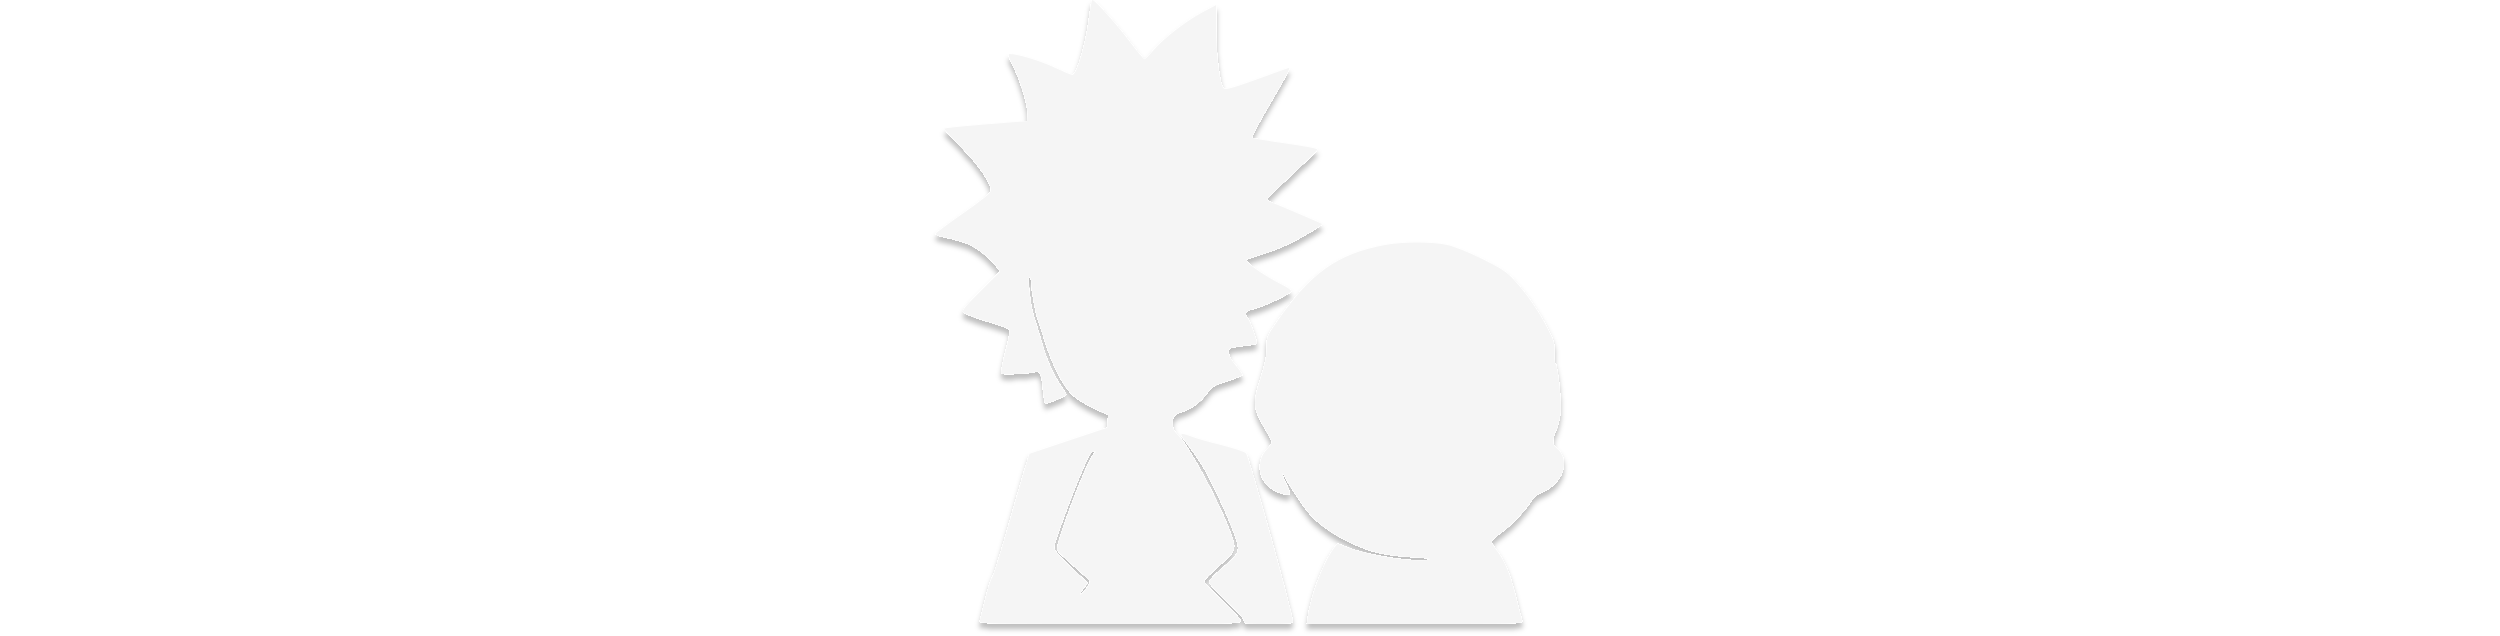
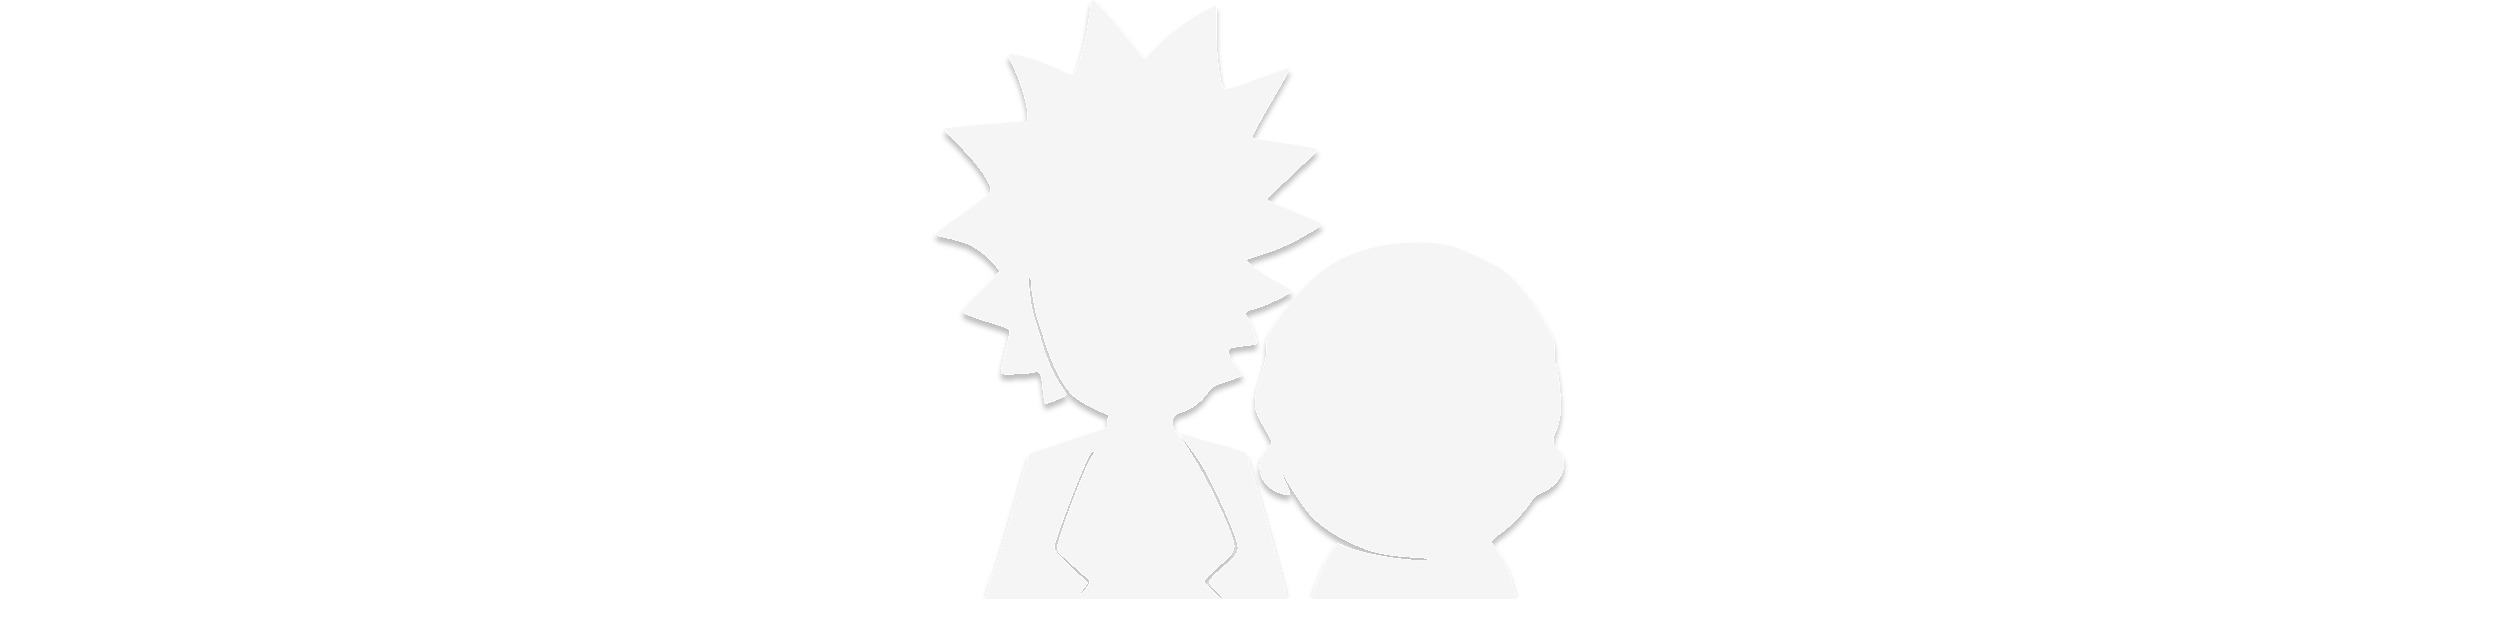
<svg xmlns="http://www.w3.org/2000/svg" width="1920" height="488" viewBox="0 0 1920 488" fill="none">
  <g filter="url(#filter0_d_1_4)">
    <path d="M836.537 12.983C834.128 33.059 827.034 57.553 823.554 57.553C822.617 57.553 816.193 54.876 809.367 51.663C798.392 46.577 781.661 41.491 775.504 41.491C773.898 41.491 774.701 43.901 778.583 51.797C784.472 63.709 789.825 82.314 789.156 88.738L788.755 93.021L776.709 93.958C741.642 96.635 725.179 98.241 725.179 98.91C725.179 99.445 731.068 105.736 738.296 113.097C751.814 126.749 761.718 141.338 761.049 146.424C760.781 148.298 753.956 153.919 739.902 163.69C728.525 171.587 719.022 178.68 718.755 179.35C718.487 180.019 719.959 180.956 722.101 181.491C736.422 184.57 742.579 186.577 747.665 189.522C754.625 193.671 761.852 199.828 765.466 204.914L768.143 208.661L753.152 223.518C740.571 236.099 738.43 238.643 740.036 240.115C741.107 241.052 749.137 244.13 757.971 246.807C766.804 249.484 774.567 252.295 775.237 252.964C775.906 253.633 774.835 260.459 772.292 269.828C770.017 278.528 768.544 286.157 768.946 286.826C769.615 288.031 791.699 286.96 795.313 285.622C798.659 284.417 799.998 287.629 800.934 298.203C801.47 304.36 802.273 309.58 802.808 309.846C803.879 310.517 818.87 304.091 818.87 303.02C818.87 302.62 817.13 299.809 814.988 296.731C808.831 287.763 804.682 278.528 800.801 265.679C798.927 258.987 796.116 250.019 794.778 245.602C793.305 241.186 791.833 235.163 791.565 232.218C789.692 218.031 789.424 212.811 790.762 212.811C791.432 212.811 792.101 215.086 792.101 217.763C792.235 223.786 795.179 239.847 797.187 245.602C797.99 247.744 800.533 255.641 802.808 263.002C808.296 280.268 816.193 295.794 823.019 302.62C826.231 305.831 833.191 310.383 839.883 313.46L851.126 318.68L850.725 323.632L850.323 328.586L820.476 338.489L790.629 348.527L786.747 361.242C784.606 368.336 778.583 389.35 773.229 408.088C767.875 426.692 762.789 442.753 761.986 443.556C761.183 444.359 758.774 451.587 756.766 459.751C754.759 467.782 752.885 475.545 752.483 476.75C751.814 479.025 757.168 479.159 852.197 479.159C947.359 479.159 952.713 479.025 952.713 476.75C952.713 475.545 946.422 468.585 938.659 461.358C930.896 454.13 924.605 447.438 924.605 446.367C924.605 445.43 929.424 440.478 935.179 435.392C949.902 422.811 950.036 422.008 944.013 406.615C933.841 380.784 912.024 340.898 903.993 333.403C901.45 330.994 900.513 328.718 900.513 325.106C900.513 319.617 901.718 318.28 908.544 316.003C915.504 313.728 922.33 308.509 927.015 301.951C930.762 296.731 932.368 295.794 942.674 292.582C948.965 290.574 954.051 288.431 954.051 287.897C954.051 287.228 951.642 283.748 948.697 280.268C942.942 273.308 941.871 268.356 945.753 267.151C946.957 266.75 951.642 266.08 956.059 265.545C960.475 265.144 964.491 264.474 965.026 264.073C966.231 263.537 959.405 244.532 957.799 243.862C957.263 243.595 956.728 242.39 956.728 241.052C956.728 239.446 958.602 238.241 963.42 237.036C971.718 234.895 991.527 225.392 991.527 223.652C991.527 222.849 988.984 220.975 985.906 219.369C968.774 210.669 954.854 200.631 957.665 199.025C958.2 198.757 963.152 197.151 968.506 195.545C973.86 193.939 982.56 190.593 987.913 188.183C997.149 184.034 1016.15 172.791 1015.35 171.988C1014.82 171.587 978.544 156.061 975.064 154.856C973.458 154.187 973.057 153.384 973.726 152.179C974.261 151.109 983.095 142.543 993.267 133.174C1003.31 123.671 1011.6 115.507 1011.6 114.971C1011.6 113.901 1003.3 112.428 978.812 108.948C969.978 107.61 962.215 106.271 961.68 105.736C961.011 105.201 967.168 93.422 975.332 79.637C988.583 57.017 991.126 52.199 989.787 52.199C989.52 52.199 978.544 56.08 965.428 60.899C946.288 67.859 941.068 69.197 939.73 67.859C936.785 64.914 933.974 42.83 933.974 23.021V3.881L923.133 9.637C910.418 16.463 893.42 29.713 885.523 38.948C882.578 42.562 879.5 45.507 878.966 45.507C878.295 45.507 873.209 39.35 867.454 31.721C857.551 18.604 840.82 0 838.946 0C838.41 0 837.34 5.889 836.537 12.983ZM840.284 348.393C835.332 352.275 810.036 419.063 812.043 422.543C812.713 423.747 818.468 429.235 824.892 434.857C831.451 440.478 836.938 445.698 837.206 446.501C837.474 447.304 835.868 450.249 833.592 453.059C831.451 455.87 829.577 457.342 829.577 456.405C829.577 455.602 830.781 453.193 832.388 451.319L835.198 447.706L822.349 435.66C813.382 427.227 809.5 422.677 809.5 420.535C809.5 416.252 824.759 375.296 834.128 354.283C836.403 349.196 838.277 346.653 839.883 346.653C842.024 346.787 842.024 346.921 840.284 348.393Z" fill="#F5F5F5" />
    <path d="M1064.34 188.05C1026.73 194.876 1005.98 209.732 979.083 249.484C973.194 258.05 972.792 259.121 972.792 267.419C972.792 273.843 971.454 280.134 967.974 290.974C962.085 309.311 962.352 313.594 970.783 327.915C974.129 333.537 976.806 338.892 976.806 339.56C976.806 340.363 975.066 342.906 972.792 345.315C965.697 352.944 965.832 364.722 973.194 372.619C977.477 377.036 987.514 381.185 990.191 379.445C990.86 379.044 989.923 375.965 988.183 372.485C986.309 369.139 984.837 365.392 984.972 364.187C984.972 362.849 985.64 363.25 986.443 365.392C988.718 370.344 999.292 386.673 1004.51 393.097C1014.82 405.946 1037.04 418.929 1057.78 424.417C1064.07 426.023 1075.18 427.495 1084.55 427.897C1093.38 428.298 1099.41 429.101 1097.93 429.637C1089.9 432.447 1052.96 427.227 1035.97 420.803L1027.13 417.457L1024.86 420.535C1016.42 431.644 1006.79 456.941 1004.38 474.073L1003.71 479.159H1086.69C1165.12 479.159 1169.67 479.025 1169.01 476.75C1168.6 475.545 1166.46 467.514 1164.32 458.948C1159.64 440.478 1155.89 431.243 1149.87 423.346C1147.46 420.134 1145.45 416.788 1145.45 415.851C1145.58 415.048 1148.93 411.835 1153.08 408.891C1160.57 403.537 1170.88 392.696 1176.5 384.13C1178.37 381.319 1181.32 379.044 1184 378.241C1186.27 377.571 1190.55 374.761 1193.5 372.084C1202.73 363.25 1203.67 351.204 1195.51 344.11C1192.7 341.701 1192.29 340.497 1193.1 336.214C1193.63 333.537 1194.44 330.994 1194.97 330.592C1195.51 330.191 1196.71 326.309 1197.65 321.892C1198.99 315.469 1198.99 310.517 1197.65 296.731C1196.71 287.362 1195.37 279.733 1194.7 279.733C1194.03 279.733 1193.63 275.985 1193.77 271.3C1194.03 263.939 1193.37 261.664 1188.55 252.295C1182.12 239.579 1172.62 225.66 1162.98 215.22C1157.09 208.795 1153.21 206.252 1138.09 198.757C1127.38 193.537 1116.4 189.12 1111.05 188.05C1099.94 185.64 1077.19 185.64 1064.34 188.05Z" fill="#F5F5F5" />
    <path d="M907.208 334.072C907.208 334.474 909.751 338.221 912.963 342.37C916.174 346.52 920.591 353.078 923 356.692C929.291 366.73 943.88 398.049 948.163 410.497C952.847 423.747 952.446 424.684 938.392 436.596C933.038 441.147 928.623 445.966 928.623 447.036C928.623 448.241 934.644 454.665 942.006 461.625C950.037 468.987 955.39 475.01 955.39 476.616C955.39 479.025 956.461 479.159 974.128 479.159C988.182 479.159 992.867 478.757 992.867 477.419C992.867 471.797 960.075 353.881 956.996 348.26C956.461 347.189 947.895 344.378 937.991 341.835C928.086 339.426 917.78 336.481 914.969 335.277C909.483 333.135 907.208 332.734 907.208 334.072Z" fill="#F5F5F5" />
  </g>
  <defs>
-     <filter id="filter0_d_1_4" x="-4" y="0" width="1928" height="488" filterUnits="userSpaceOnUse" color-interpolation-filters="sRGB">
+     <filter id="filter0_d_1_4" x="-4" y="0" width="1928" height="460" filterUnits="userSpaceOnUse" color-interpolation-filters="sRGB">
      <feFlood flood-opacity="0" result="BackgroundImageFix" />
      <feColorMatrix in="SourceAlpha" type="matrix" values="0 0 0 0 0 0 0 0 0 0 0 0 0 0 0 0 0 0 127 0" result="hardAlpha" />
      <feOffset dy="4" />
      <feGaussianBlur stdDeviation="2" />
      <feComposite in2="hardAlpha" operator="out" />
      <feColorMatrix type="matrix" values="0 0 0 0 0 0 0 0 0 0 0 0 0 0 0 0 0 0 0.25 0" />
      <feBlend mode="normal" in2="BackgroundImageFix" result="effect1_dropShadow_1_4" />
      <feBlend mode="normal" in="SourceGraphic" in2="effect1_dropShadow_1_4" result="shape" />
    </filter>
  </defs>
</svg>
